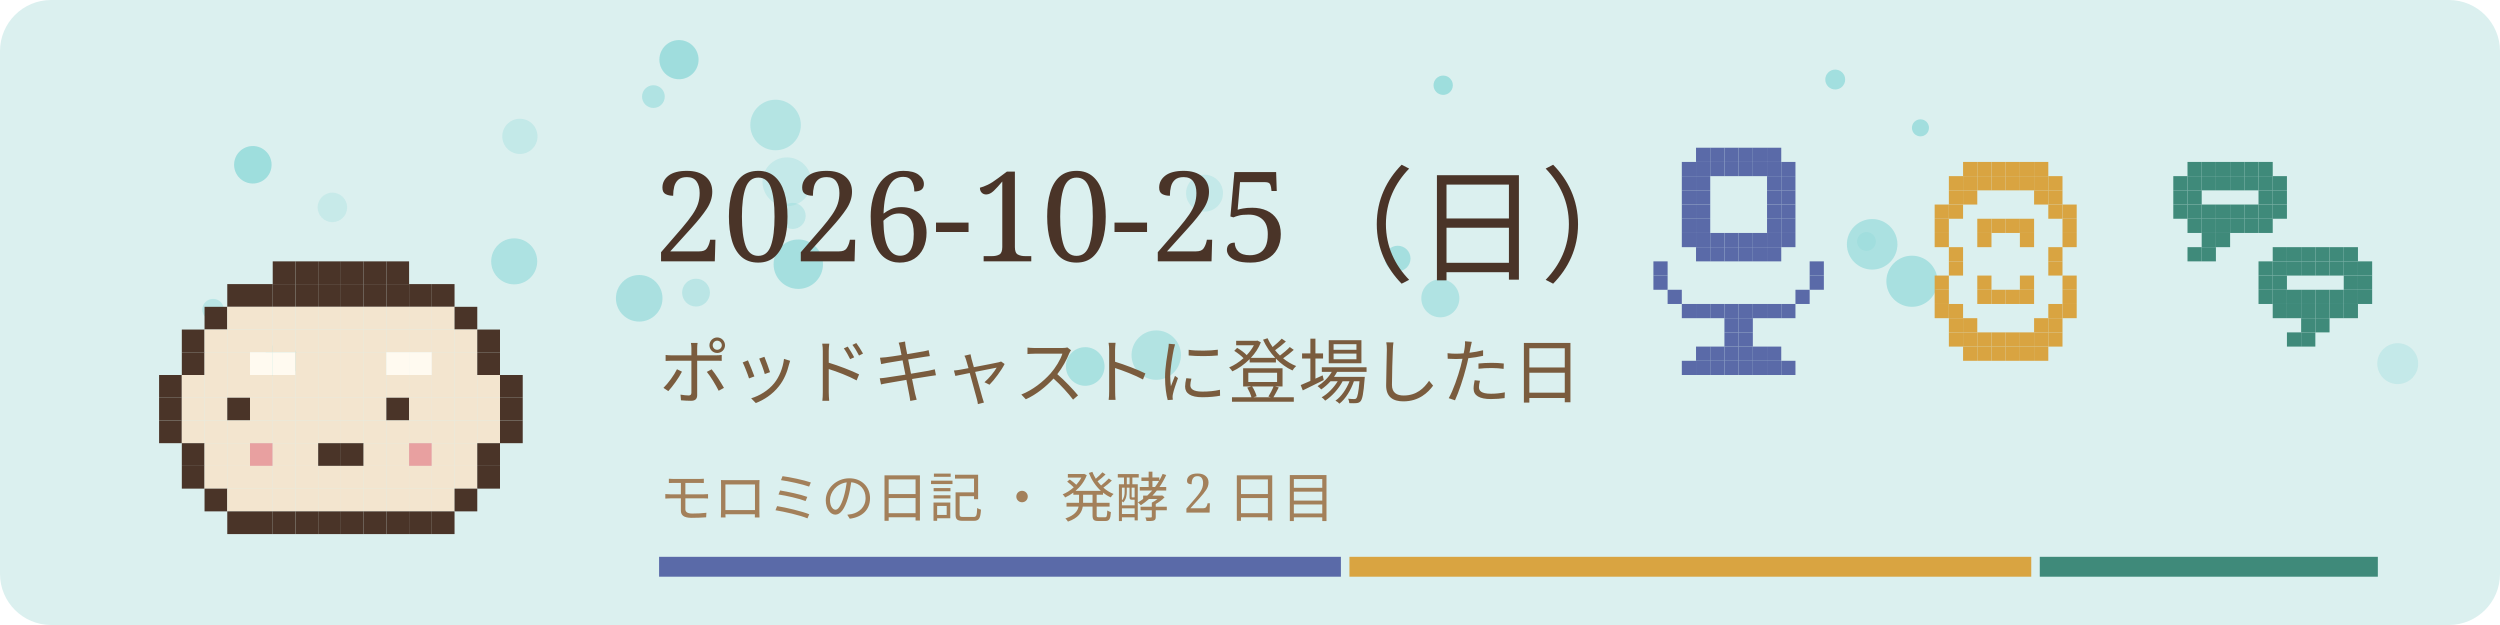
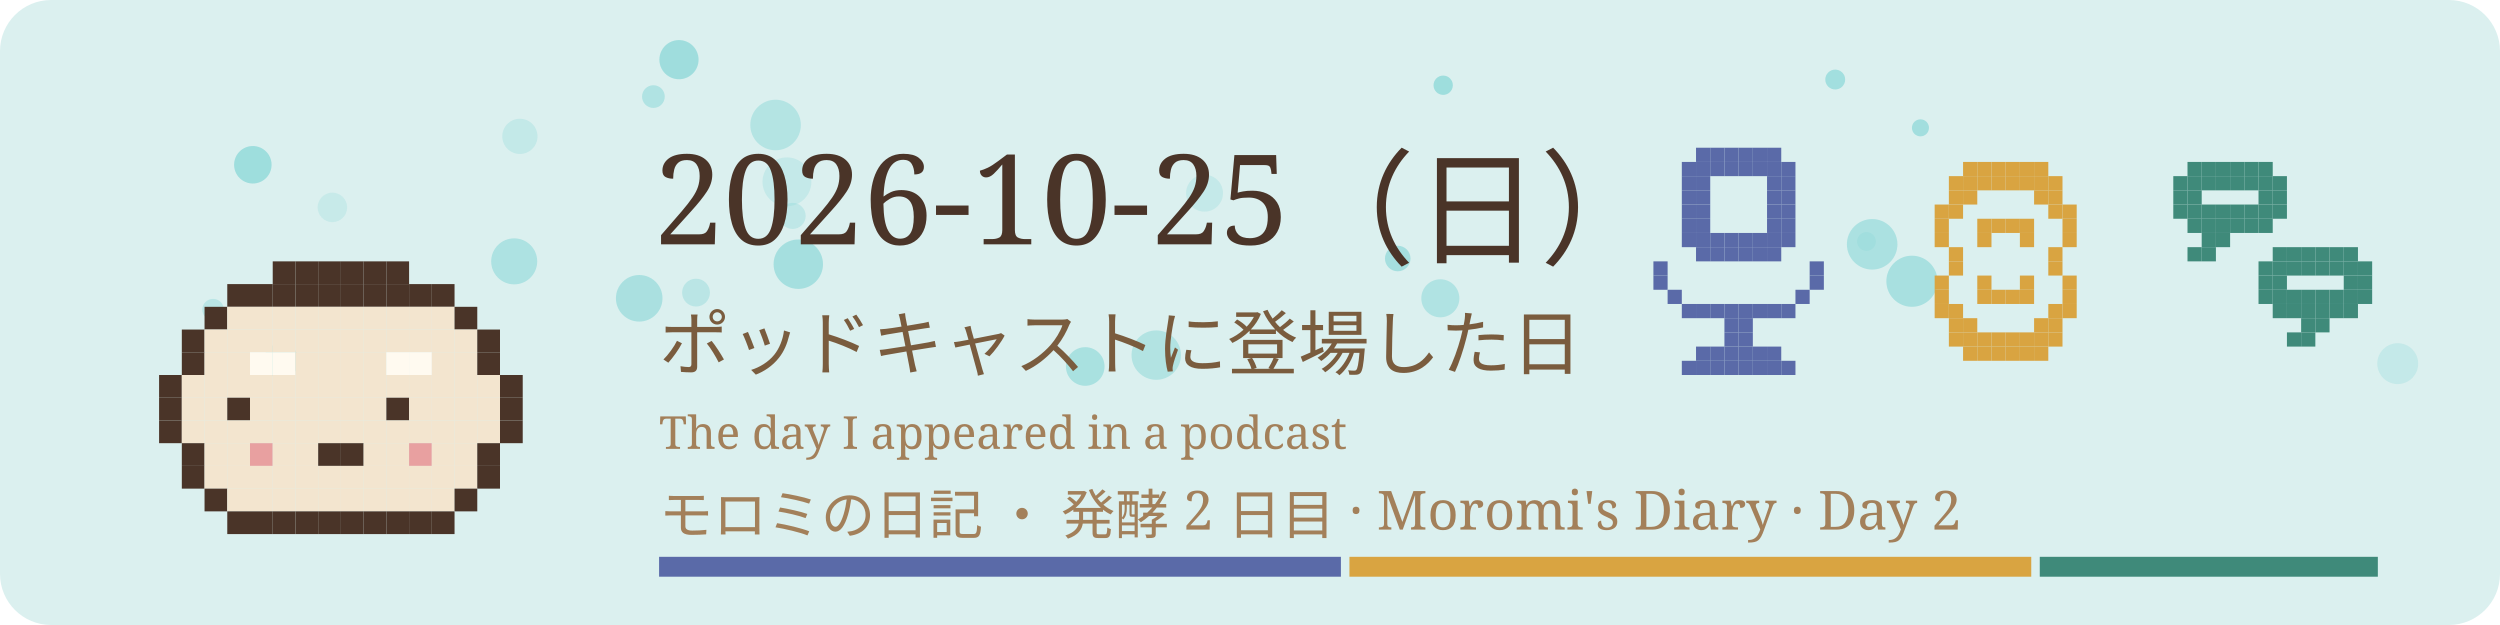
<svg xmlns="http://www.w3.org/2000/svg" width="880" height="220" viewBox="0 0 880 220">
  <rect width="880" height="220" rx="18" fill="#dbf0ef" />
  <circle cx="277" cy="64" r="8.6" fill="#8dd8d8" opacity="0.29" />
  <circle cx="230" cy="34" r="4.0" fill="#8dd8d8" opacity="0.55" />
  <circle cx="673" cy="99" r="9.0" fill="#8dd8d8" opacity="0.66" />
  <circle cx="245" cy="103" r="4.9" fill="#8dd8d8" opacity="0.43" />
  <circle cx="281" cy="93" r="8.7" fill="#8dd8d8" opacity="0.69" />
  <circle cx="507" cy="105" r="6.7" fill="#8dd8d8" opacity="0.54" />
  <circle cx="75" cy="109" r="3.8" fill="#8dd8d8" opacity="0.43" />
  <circle cx="239" cy="21" r="6.9" fill="#8dd8d8" opacity="0.76" />
  <circle cx="273" cy="44" r="8.9" fill="#8dd8d8" opacity="0.50" />
  <circle cx="424" cy="68" r="6.5" fill="#8dd8d8" opacity="0.29" />
  <circle cx="657" cy="85" r="3.3" fill="#8dd8d8" opacity="0.35" />
  <circle cx="279" cy="76" r="4.6" fill="#8dd8d8" opacity="0.36" />
  <circle cx="183" cy="48" r="6.2" fill="#8dd8d8" opacity="0.31" />
  <circle cx="844" cy="128" r="7.2" fill="#8dd8d8" opacity="0.29" />
  <circle cx="225" cy="105" r="8.2" fill="#8dd8d8" opacity="0.63" />
  <circle cx="181" cy="92" r="8.1" fill="#8dd8d8" opacity="0.60" />
  <circle cx="646" cy="28" r="3.5" fill="#8dd8d8" opacity="0.73" />
  <circle cx="508" cy="30" r="3.4" fill="#8dd8d8" opacity="0.78" />
  <circle cx="676" cy="45" r="3.0" fill="#8dd8d8" opacity="0.74" />
  <circle cx="659" cy="86" r="8.9" fill="#8dd8d8" opacity="0.61" />
  <circle cx="117" cy="73" r="5.2" fill="#8dd8d8" opacity="0.25" />
  <circle cx="492" cy="91" r="4.5" fill="#8dd8d8" opacity="0.69" />
  <circle cx="99" cy="127" r="6.2" fill="#8dd8d8" opacity="0.52" />
  <circle cx="382" cy="129" r="6.8" fill="#8dd8d8" opacity="0.64" />
  <circle cx="407" cy="125" r="8.7" fill="#8dd8d8" opacity="0.53" />
  <circle cx="89" cy="58" r="6.6" fill="#8dd8d8" opacity="0.78" />
  <rect x="96" y="92" width="8" height="8" fill="#4a3428" />
  <rect x="104" y="92" width="8" height="8" fill="#4a3428" />
  <rect x="112" y="92" width="8" height="8" fill="#4a3428" />
  <rect x="120" y="92" width="8" height="8" fill="#4a3428" />
  <rect x="128" y="92" width="8" height="8" fill="#4a3428" />
  <rect x="136" y="92" width="8" height="8" fill="#4a3428" />
  <rect x="80" y="100" width="8" height="8" fill="#4a3428" />
  <rect x="88" y="100" width="8" height="8" fill="#4a3428" />
  <rect x="96" y="100" width="8" height="8" fill="#4a3428" />
  <rect x="104" y="100" width="8" height="8" fill="#4a3428" />
  <rect x="112" y="100" width="8" height="8" fill="#4a3428" />
  <rect x="120" y="100" width="8" height="8" fill="#4a3428" />
  <rect x="128" y="100" width="8" height="8" fill="#4a3428" />
  <rect x="136" y="100" width="8" height="8" fill="#4a3428" />
  <rect x="144" y="100" width="8" height="8" fill="#4a3428" />
  <rect x="152" y="100" width="8" height="8" fill="#4a3428" />
  <rect x="72" y="108" width="8" height="8" fill="#4a3428" />
  <rect x="80" y="108" width="8" height="8" fill="#f3e5cf" />
  <rect x="88" y="108" width="8" height="8" fill="#f3e5cf" />
  <rect x="96" y="108" width="8" height="8" fill="#f3e5cf" />
  <rect x="104" y="108" width="8" height="8" fill="#f3e5cf" />
  <rect x="112" y="108" width="8" height="8" fill="#f3e5cf" />
  <rect x="120" y="108" width="8" height="8" fill="#f3e5cf" />
  <rect x="128" y="108" width="8" height="8" fill="#f3e5cf" />
  <rect x="136" y="108" width="8" height="8" fill="#f3e5cf" />
  <rect x="144" y="108" width="8" height="8" fill="#f3e5cf" />
  <rect x="152" y="108" width="8" height="8" fill="#f3e5cf" />
  <rect x="160" y="108" width="8" height="8" fill="#4a3428" />
  <rect x="64" y="116" width="8" height="8" fill="#4a3428" />
  <rect x="72" y="116" width="8" height="8" fill="#f3e5cf" />
  <rect x="80" y="116" width="8" height="8" fill="#f3e5cf" />
  <rect x="88" y="116" width="8" height="8" fill="#f3e5cf" />
  <rect x="96" y="116" width="8" height="8" fill="#f3e5cf" />
  <rect x="104" y="116" width="8" height="8" fill="#f3e5cf" />
  <rect x="112" y="116" width="8" height="8" fill="#f3e5cf" />
  <rect x="120" y="116" width="8" height="8" fill="#f3e5cf" />
  <rect x="128" y="116" width="8" height="8" fill="#f3e5cf" />
  <rect x="136" y="116" width="8" height="8" fill="#f3e5cf" />
  <rect x="144" y="116" width="8" height="8" fill="#f3e5cf" />
  <rect x="152" y="116" width="8" height="8" fill="#f3e5cf" />
  <rect x="160" y="116" width="8" height="8" fill="#f3e5cf" />
  <rect x="168" y="116" width="8" height="8" fill="#4a3428" />
  <rect x="64" y="124" width="8" height="8" fill="#4a3428" />
  <rect x="72" y="124" width="8" height="8" fill="#f3e5cf" />
  <rect x="80" y="124" width="8" height="8" fill="#f3e5cf" />
  <rect x="88" y="124" width="8" height="8" fill="#fffaf0" />
  <rect x="96" y="124" width="8" height="8" fill="#fffaf0" />
  <rect x="104" y="124" width="8" height="8" fill="#f3e5cf" />
  <rect x="112" y="124" width="8" height="8" fill="#f3e5cf" />
  <rect x="120" y="124" width="8" height="8" fill="#f3e5cf" />
  <rect x="128" y="124" width="8" height="8" fill="#f3e5cf" />
  <rect x="136" y="124" width="8" height="8" fill="#fffaf0" />
  <rect x="144" y="124" width="8" height="8" fill="#fffaf0" />
  <rect x="152" y="124" width="8" height="8" fill="#f3e5cf" />
  <rect x="160" y="124" width="8" height="8" fill="#f3e5cf" />
  <rect x="168" y="124" width="8" height="8" fill="#4a3428" />
  <rect x="56" y="132" width="8" height="8" fill="#4a3428" />
  <rect x="64" y="132" width="8" height="8" fill="#f3e5cf" />
  <rect x="72" y="132" width="8" height="8" fill="#f3e5cf" />
  <rect x="80" y="132" width="8" height="8" fill="#f3e5cf" />
  <rect x="88" y="132" width="8" height="8" fill="#f3e5cf" />
  <rect x="96" y="132" width="8" height="8" fill="#f3e5cf" />
  <rect x="104" y="132" width="8" height="8" fill="#f3e5cf" />
  <rect x="112" y="132" width="8" height="8" fill="#f3e5cf" />
  <rect x="120" y="132" width="8" height="8" fill="#f3e5cf" />
  <rect x="128" y="132" width="8" height="8" fill="#f3e5cf" />
  <rect x="136" y="132" width="8" height="8" fill="#f3e5cf" />
  <rect x="144" y="132" width="8" height="8" fill="#f3e5cf" />
  <rect x="152" y="132" width="8" height="8" fill="#f3e5cf" />
  <rect x="160" y="132" width="8" height="8" fill="#f3e5cf" />
  <rect x="168" y="132" width="8" height="8" fill="#f3e5cf" />
  <rect x="176" y="132" width="8" height="8" fill="#4a3428" />
  <rect x="56" y="140" width="8" height="8" fill="#4a3428" />
  <rect x="64" y="140" width="8" height="8" fill="#f3e5cf" />
  <rect x="72" y="140" width="8" height="8" fill="#f3e5cf" />
  <rect x="80" y="140" width="8" height="8" fill="#4a3428" />
  <rect x="88" y="140" width="8" height="8" fill="#f3e5cf" />
  <rect x="96" y="140" width="8" height="8" fill="#f3e5cf" />
  <rect x="104" y="140" width="8" height="8" fill="#f3e5cf" />
  <rect x="112" y="140" width="8" height="8" fill="#f3e5cf" />
  <rect x="120" y="140" width="8" height="8" fill="#f3e5cf" />
  <rect x="128" y="140" width="8" height="8" fill="#f3e5cf" />
  <rect x="136" y="140" width="8" height="8" fill="#4a3428" />
  <rect x="144" y="140" width="8" height="8" fill="#f3e5cf" />
  <rect x="152" y="140" width="8" height="8" fill="#f3e5cf" />
  <rect x="160" y="140" width="8" height="8" fill="#f3e5cf" />
  <rect x="168" y="140" width="8" height="8" fill="#f3e5cf" />
  <rect x="176" y="140" width="8" height="8" fill="#4a3428" />
  <rect x="56" y="148" width="8" height="8" fill="#4a3428" />
  <rect x="64" y="148" width="8" height="8" fill="#f3e5cf" />
  <rect x="72" y="148" width="8" height="8" fill="#f3e5cf" />
  <rect x="80" y="148" width="8" height="8" fill="#f3e5cf" />
  <rect x="88" y="148" width="8" height="8" fill="#f3e5cf" />
  <rect x="96" y="148" width="8" height="8" fill="#f3e5cf" />
  <rect x="104" y="148" width="8" height="8" fill="#f3e5cf" />
  <rect x="112" y="148" width="8" height="8" fill="#f3e5cf" />
  <rect x="120" y="148" width="8" height="8" fill="#f3e5cf" />
  <rect x="128" y="148" width="8" height="8" fill="#f3e5cf" />
  <rect x="136" y="148" width="8" height="8" fill="#f3e5cf" />
  <rect x="144" y="148" width="8" height="8" fill="#f3e5cf" />
  <rect x="152" y="148" width="8" height="8" fill="#f3e5cf" />
  <rect x="160" y="148" width="8" height="8" fill="#f3e5cf" />
  <rect x="168" y="148" width="8" height="8" fill="#f3e5cf" />
  <rect x="176" y="148" width="8" height="8" fill="#4a3428" />
  <rect x="64" y="156" width="8" height="8" fill="#4a3428" />
  <rect x="72" y="156" width="8" height="8" fill="#f3e5cf" />
  <rect x="80" y="156" width="8" height="8" fill="#f3e5cf" />
  <rect x="88" y="156" width="8" height="8" fill="#e8a0a0" />
  <rect x="96" y="156" width="8" height="8" fill="#f3e5cf" />
  <rect x="104" y="156" width="8" height="8" fill="#f3e5cf" />
  <rect x="112" y="156" width="8" height="8" fill="#4a3428" />
  <rect x="120" y="156" width="8" height="8" fill="#4a3428" />
  <rect x="128" y="156" width="8" height="8" fill="#f3e5cf" />
  <rect x="136" y="156" width="8" height="8" fill="#f3e5cf" />
  <rect x="144" y="156" width="8" height="8" fill="#e8a0a0" />
  <rect x="152" y="156" width="8" height="8" fill="#f3e5cf" />
  <rect x="160" y="156" width="8" height="8" fill="#f3e5cf" />
  <rect x="168" y="156" width="8" height="8" fill="#4a3428" />
  <rect x="64" y="164" width="8" height="8" fill="#4a3428" />
  <rect x="72" y="164" width="8" height="8" fill="#f3e5cf" />
  <rect x="80" y="164" width="8" height="8" fill="#f3e5cf" />
  <rect x="88" y="164" width="8" height="8" fill="#f3e5cf" />
  <rect x="96" y="164" width="8" height="8" fill="#f3e5cf" />
  <rect x="104" y="164" width="8" height="8" fill="#f3e5cf" />
  <rect x="112" y="164" width="8" height="8" fill="#f3e5cf" />
  <rect x="120" y="164" width="8" height="8" fill="#f3e5cf" />
  <rect x="128" y="164" width="8" height="8" fill="#f3e5cf" />
  <rect x="136" y="164" width="8" height="8" fill="#f3e5cf" />
  <rect x="144" y="164" width="8" height="8" fill="#f3e5cf" />
  <rect x="152" y="164" width="8" height="8" fill="#f3e5cf" />
  <rect x="160" y="164" width="8" height="8" fill="#f3e5cf" />
  <rect x="168" y="164" width="8" height="8" fill="#4a3428" />
  <rect x="72" y="172" width="8" height="8" fill="#4a3428" />
  <rect x="80" y="172" width="8" height="8" fill="#f3e5cf" />
  <rect x="88" y="172" width="8" height="8" fill="#f3e5cf" />
  <rect x="96" y="172" width="8" height="8" fill="#f3e5cf" />
  <rect x="104" y="172" width="8" height="8" fill="#f3e5cf" />
  <rect x="112" y="172" width="8" height="8" fill="#f3e5cf" />
  <rect x="120" y="172" width="8" height="8" fill="#f3e5cf" />
  <rect x="128" y="172" width="8" height="8" fill="#f3e5cf" />
  <rect x="136" y="172" width="8" height="8" fill="#f3e5cf" />
  <rect x="144" y="172" width="8" height="8" fill="#f3e5cf" />
  <rect x="152" y="172" width="8" height="8" fill="#f3e5cf" />
  <rect x="160" y="172" width="8" height="8" fill="#4a3428" />
  <rect x="80" y="180" width="8" height="8" fill="#4a3428" />
  <rect x="88" y="180" width="8" height="8" fill="#4a3428" />
  <rect x="96" y="180" width="8" height="8" fill="#4a3428" />
  <rect x="104" y="180" width="8" height="8" fill="#4a3428" />
  <rect x="112" y="180" width="8" height="8" fill="#4a3428" />
  <rect x="120" y="180" width="8" height="8" fill="#4a3428" />
  <rect x="128" y="180" width="8" height="8" fill="#4a3428" />
  <rect x="136" y="180" width="8" height="8" fill="#4a3428" />
  <rect x="144" y="180" width="8" height="8" fill="#4a3428" />
  <rect x="152" y="180" width="8" height="8" fill="#4a3428" />
-   <text x="230" y="92" font-family="serif" font-size="44" fill="#4a3428">2026-10-25（日）</text>
-   <text x="232" y="140" font-family="serif" font-size="25" fill="#7a5c3e">ポッドキャストに登場した日</text>
-   <text x="232" y="182" font-family="serif" font-size="19" fill="#a3805a">モロミの日記 ・ 発酵 2 日目</text>
+   <text x="230" y="86" font-family="serif" font-size="44" fill="#4a3428">2026-10-25（日）</text>
+   <text x="232" y="130" font-family="serif" font-size="25" fill="#7a5c3e">ポッドキャストに登場した日</text>
+   <text x="232" y="158" font-family="serif" font-size="16" fill="#a3805a">The day I appeared in a podcast</text>
+   <text x="232" y="188" font-family="serif" font-size="19" fill="#a3805a">モロミの日記 ・ 発酵 2 日目 · Moromi's Diary · Day 2</text>
  <rect x="597" y="52" width="5" height="5" fill="#5a6aa8" />
  <rect x="602" y="52" width="5" height="5" fill="#5a6aa8" />
  <rect x="607" y="52" width="5" height="5" fill="#5a6aa8" />
  <rect x="612" y="52" width="5" height="5" fill="#5a6aa8" />
  <rect x="617" y="52" width="5" height="5" fill="#5a6aa8" />
  <rect x="622" y="52" width="5" height="5" fill="#5a6aa8" />
  <rect x="592" y="57" width="5" height="5" fill="#5a6aa8" />
  <rect x="597" y="57" width="5" height="5" fill="#5a6aa8" />
  <rect x="602" y="57" width="5" height="5" fill="#5a6aa8" />
  <rect x="607" y="57" width="5" height="5" fill="#5a6aa8" />
  <rect x="612" y="57" width="5" height="5" fill="#5a6aa8" />
  <rect x="617" y="57" width="5" height="5" fill="#5a6aa8" />
  <rect x="622" y="57" width="5" height="5" fill="#5a6aa8" />
  <rect x="627" y="57" width="5" height="5" fill="#5a6aa8" />
  <rect x="592" y="62" width="5" height="5" fill="#5a6aa8" />
  <rect x="597" y="62" width="5" height="5" fill="#5a6aa8" />
  <rect x="622" y="62" width="5" height="5" fill="#5a6aa8" />
  <rect x="627" y="62" width="5" height="5" fill="#5a6aa8" />
  <rect x="592" y="67" width="5" height="5" fill="#5a6aa8" />
  <rect x="597" y="67" width="5" height="5" fill="#5a6aa8" />
  <rect x="622" y="67" width="5" height="5" fill="#5a6aa8" />
  <rect x="627" y="67" width="5" height="5" fill="#5a6aa8" />
  <rect x="592" y="72" width="5" height="5" fill="#5a6aa8" />
  <rect x="597" y="72" width="5" height="5" fill="#5a6aa8" />
  <rect x="622" y="72" width="5" height="5" fill="#5a6aa8" />
  <rect x="627" y="72" width="5" height="5" fill="#5a6aa8" />
  <rect x="592" y="77" width="5" height="5" fill="#5a6aa8" />
  <rect x="597" y="77" width="5" height="5" fill="#5a6aa8" />
  <rect x="622" y="77" width="5" height="5" fill="#5a6aa8" />
  <rect x="627" y="77" width="5" height="5" fill="#5a6aa8" />
  <rect x="592" y="82" width="5" height="5" fill="#5a6aa8" />
  <rect x="597" y="82" width="5" height="5" fill="#5a6aa8" />
  <rect x="602" y="82" width="5" height="5" fill="#5a6aa8" />
  <rect x="607" y="82" width="5" height="5" fill="#5a6aa8" />
  <rect x="612" y="82" width="5" height="5" fill="#5a6aa8" />
  <rect x="617" y="82" width="5" height="5" fill="#5a6aa8" />
  <rect x="622" y="82" width="5" height="5" fill="#5a6aa8" />
  <rect x="627" y="82" width="5" height="5" fill="#5a6aa8" />
  <rect x="597" y="87" width="5" height="5" fill="#5a6aa8" />
  <rect x="602" y="87" width="5" height="5" fill="#5a6aa8" />
  <rect x="607" y="87" width="5" height="5" fill="#5a6aa8" />
  <rect x="612" y="87" width="5" height="5" fill="#5a6aa8" />
  <rect x="617" y="87" width="5" height="5" fill="#5a6aa8" />
  <rect x="622" y="87" width="5" height="5" fill="#5a6aa8" />
  <rect x="582" y="92" width="5" height="5" fill="#5a6aa8" />
  <rect x="637" y="92" width="5" height="5" fill="#5a6aa8" />
  <rect x="582" y="97" width="5" height="5" fill="#5a6aa8" />
  <rect x="637" y="97" width="5" height="5" fill="#5a6aa8" />
  <rect x="587" y="102" width="5" height="5" fill="#5a6aa8" />
  <rect x="632" y="102" width="5" height="5" fill="#5a6aa8" />
  <rect x="592" y="107" width="5" height="5" fill="#5a6aa8" />
  <rect x="597" y="107" width="5" height="5" fill="#5a6aa8" />
  <rect x="602" y="107" width="5" height="5" fill="#5a6aa8" />
  <rect x="607" y="107" width="5" height="5" fill="#5a6aa8" />
  <rect x="612" y="107" width="5" height="5" fill="#5a6aa8" />
  <rect x="617" y="107" width="5" height="5" fill="#5a6aa8" />
  <rect x="622" y="107" width="5" height="5" fill="#5a6aa8" />
  <rect x="627" y="107" width="5" height="5" fill="#5a6aa8" />
  <rect x="607" y="112" width="5" height="5" fill="#5a6aa8" />
  <rect x="612" y="112" width="5" height="5" fill="#5a6aa8" />
  <rect x="607" y="117" width="5" height="5" fill="#5a6aa8" />
  <rect x="612" y="117" width="5" height="5" fill="#5a6aa8" />
  <rect x="597" y="122" width="5" height="5" fill="#5a6aa8" />
  <rect x="602" y="122" width="5" height="5" fill="#5a6aa8" />
  <rect x="607" y="122" width="5" height="5" fill="#5a6aa8" />
  <rect x="612" y="122" width="5" height="5" fill="#5a6aa8" />
  <rect x="617" y="122" width="5" height="5" fill="#5a6aa8" />
  <rect x="622" y="122" width="5" height="5" fill="#5a6aa8" />
  <rect x="592" y="127" width="5" height="5" fill="#5a6aa8" />
  <rect x="597" y="127" width="5" height="5" fill="#5a6aa8" />
  <rect x="602" y="127" width="5" height="5" fill="#5a6aa8" />
  <rect x="607" y="127" width="5" height="5" fill="#5a6aa8" />
  <rect x="612" y="127" width="5" height="5" fill="#5a6aa8" />
  <rect x="617" y="127" width="5" height="5" fill="#5a6aa8" />
  <rect x="622" y="127" width="5" height="5" fill="#5a6aa8" />
  <rect x="627" y="127" width="5" height="5" fill="#5a6aa8" />
  <rect x="691" y="57" width="5" height="5" fill="#d9a441" />
  <rect x="696" y="57" width="5" height="5" fill="#d9a441" />
  <rect x="701" y="57" width="5" height="5" fill="#d9a441" />
  <rect x="706" y="57" width="5" height="5" fill="#d9a441" />
  <rect x="711" y="57" width="5" height="5" fill="#d9a441" />
  <rect x="716" y="57" width="5" height="5" fill="#d9a441" />
  <rect x="686" y="62" width="5" height="5" fill="#d9a441" />
  <rect x="691" y="62" width="5" height="5" fill="#d9a441" />
  <rect x="696" y="62" width="5" height="5" fill="#d9a441" />
  <rect x="701" y="62" width="5" height="5" fill="#d9a441" />
  <rect x="706" y="62" width="5" height="5" fill="#d9a441" />
  <rect x="711" y="62" width="5" height="5" fill="#d9a441" />
  <rect x="716" y="62" width="5" height="5" fill="#d9a441" />
  <rect x="721" y="62" width="5" height="5" fill="#d9a441" />
  <rect x="686" y="67" width="5" height="5" fill="#d9a441" />
  <rect x="691" y="67" width="5" height="5" fill="#d9a441" />
  <rect x="716" y="67" width="5" height="5" fill="#d9a441" />
  <rect x="721" y="67" width="5" height="5" fill="#d9a441" />
  <rect x="681" y="72" width="5" height="5" fill="#d9a441" />
  <rect x="686" y="72" width="5" height="5" fill="#d9a441" />
  <rect x="721" y="72" width="5" height="5" fill="#d9a441" />
  <rect x="726" y="72" width="5" height="5" fill="#d9a441" />
  <rect x="681" y="77" width="5" height="5" fill="#d9a441" />
  <rect x="696" y="77" width="5" height="5" fill="#d9a441" />
  <rect x="701" y="77" width="5" height="5" fill="#d9a441" />
  <rect x="706" y="77" width="5" height="5" fill="#d9a441" />
  <rect x="711" y="77" width="5" height="5" fill="#d9a441" />
  <rect x="726" y="77" width="5" height="5" fill="#d9a441" />
  <rect x="681" y="82" width="5" height="5" fill="#d9a441" />
  <rect x="696" y="82" width="5" height="5" fill="#d9a441" />
  <rect x="711" y="82" width="5" height="5" fill="#d9a441" />
  <rect x="726" y="82" width="5" height="5" fill="#d9a441" />
  <rect x="686" y="87" width="5" height="5" fill="#d9a441" />
  <rect x="721" y="87" width="5" height="5" fill="#d9a441" />
  <rect x="686" y="92" width="5" height="5" fill="#d9a441" />
  <rect x="721" y="92" width="5" height="5" fill="#d9a441" />
  <rect x="681" y="97" width="5" height="5" fill="#d9a441" />
  <rect x="696" y="97" width="5" height="5" fill="#d9a441" />
  <rect x="711" y="97" width="5" height="5" fill="#d9a441" />
  <rect x="726" y="97" width="5" height="5" fill="#d9a441" />
  <rect x="681" y="102" width="5" height="5" fill="#d9a441" />
  <rect x="696" y="102" width="5" height="5" fill="#d9a441" />
  <rect x="701" y="102" width="5" height="5" fill="#d9a441" />
  <rect x="706" y="102" width="5" height="5" fill="#d9a441" />
  <rect x="711" y="102" width="5" height="5" fill="#d9a441" />
  <rect x="726" y="102" width="5" height="5" fill="#d9a441" />
  <rect x="681" y="107" width="5" height="5" fill="#d9a441" />
  <rect x="686" y="107" width="5" height="5" fill="#d9a441" />
  <rect x="721" y="107" width="5" height="5" fill="#d9a441" />
  <rect x="726" y="107" width="5" height="5" fill="#d9a441" />
  <rect x="686" y="112" width="5" height="5" fill="#d9a441" />
  <rect x="691" y="112" width="5" height="5" fill="#d9a441" />
  <rect x="716" y="112" width="5" height="5" fill="#d9a441" />
  <rect x="721" y="112" width="5" height="5" fill="#d9a441" />
  <rect x="686" y="117" width="5" height="5" fill="#d9a441" />
  <rect x="691" y="117" width="5" height="5" fill="#d9a441" />
  <rect x="696" y="117" width="5" height="5" fill="#d9a441" />
  <rect x="701" y="117" width="5" height="5" fill="#d9a441" />
  <rect x="706" y="117" width="5" height="5" fill="#d9a441" />
  <rect x="711" y="117" width="5" height="5" fill="#d9a441" />
  <rect x="716" y="117" width="5" height="5" fill="#d9a441" />
  <rect x="721" y="117" width="5" height="5" fill="#d9a441" />
  <rect x="691" y="122" width="5" height="5" fill="#d9a441" />
  <rect x="696" y="122" width="5" height="5" fill="#d9a441" />
  <rect x="701" y="122" width="5" height="5" fill="#d9a441" />
  <rect x="706" y="122" width="5" height="5" fill="#d9a441" />
  <rect x="711" y="122" width="5" height="5" fill="#d9a441" />
  <rect x="716" y="122" width="5" height="5" fill="#d9a441" />
  <rect x="770" y="57" width="5" height="5" fill="#3f8a7a" />
  <rect x="775" y="57" width="5" height="5" fill="#3f8a7a" />
  <rect x="780" y="57" width="5" height="5" fill="#3f8a7a" />
  <rect x="785" y="57" width="5" height="5" fill="#3f8a7a" />
  <rect x="790" y="57" width="5" height="5" fill="#3f8a7a" />
  <rect x="795" y="57" width="5" height="5" fill="#3f8a7a" />
  <rect x="765" y="62" width="5" height="5" fill="#3f8a7a" />
  <rect x="770" y="62" width="5" height="5" fill="#3f8a7a" />
  <rect x="775" y="62" width="5" height="5" fill="#3f8a7a" />
  <rect x="780" y="62" width="5" height="5" fill="#3f8a7a" />
  <rect x="785" y="62" width="5" height="5" fill="#3f8a7a" />
  <rect x="790" y="62" width="5" height="5" fill="#3f8a7a" />
  <rect x="795" y="62" width="5" height="5" fill="#3f8a7a" />
  <rect x="800" y="62" width="5" height="5" fill="#3f8a7a" />
  <rect x="765" y="67" width="5" height="5" fill="#3f8a7a" />
  <rect x="770" y="67" width="5" height="5" fill="#3f8a7a" />
  <rect x="795" y="67" width="5" height="5" fill="#3f8a7a" />
  <rect x="800" y="67" width="5" height="5" fill="#3f8a7a" />
  <rect x="765" y="72" width="5" height="5" fill="#3f8a7a" />
  <rect x="770" y="72" width="5" height="5" fill="#3f8a7a" />
  <rect x="775" y="72" width="5" height="5" fill="#3f8a7a" />
  <rect x="780" y="72" width="5" height="5" fill="#3f8a7a" />
  <rect x="785" y="72" width="5" height="5" fill="#3f8a7a" />
  <rect x="790" y="72" width="5" height="5" fill="#3f8a7a" />
  <rect x="795" y="72" width="5" height="5" fill="#3f8a7a" />
  <rect x="800" y="72" width="5" height="5" fill="#3f8a7a" />
  <rect x="770" y="77" width="5" height="5" fill="#3f8a7a" />
  <rect x="775" y="77" width="5" height="5" fill="#3f8a7a" />
  <rect x="780" y="77" width="5" height="5" fill="#3f8a7a" />
  <rect x="785" y="77" width="5" height="5" fill="#3f8a7a" />
  <rect x="790" y="77" width="5" height="5" fill="#3f8a7a" />
  <rect x="795" y="77" width="5" height="5" fill="#3f8a7a" />
  <rect x="775" y="82" width="5" height="5" fill="#3f8a7a" />
  <rect x="780" y="82" width="5" height="5" fill="#3f8a7a" />
  <rect x="770" y="87" width="5" height="5" fill="#3f8a7a" />
  <rect x="775" y="87" width="5" height="5" fill="#3f8a7a" />
  <rect x="800" y="87" width="5" height="5" fill="#3f8a7a" />
  <rect x="805" y="87" width="5" height="5" fill="#3f8a7a" />
  <rect x="810" y="87" width="5" height="5" fill="#3f8a7a" />
  <rect x="815" y="87" width="5" height="5" fill="#3f8a7a" />
  <rect x="820" y="87" width="5" height="5" fill="#3f8a7a" />
  <rect x="825" y="87" width="5" height="5" fill="#3f8a7a" />
  <rect x="795" y="92" width="5" height="5" fill="#3f8a7a" />
  <rect x="800" y="92" width="5" height="5" fill="#3f8a7a" />
  <rect x="805" y="92" width="5" height="5" fill="#3f8a7a" />
  <rect x="810" y="92" width="5" height="5" fill="#3f8a7a" />
  <rect x="815" y="92" width="5" height="5" fill="#3f8a7a" />
  <rect x="820" y="92" width="5" height="5" fill="#3f8a7a" />
  <rect x="825" y="92" width="5" height="5" fill="#3f8a7a" />
  <rect x="830" y="92" width="5" height="5" fill="#3f8a7a" />
  <rect x="795" y="97" width="5" height="5" fill="#3f8a7a" />
  <rect x="800" y="97" width="5" height="5" fill="#3f8a7a" />
  <rect x="825" y="97" width="5" height="5" fill="#3f8a7a" />
  <rect x="830" y="97" width="5" height="5" fill="#3f8a7a" />
  <rect x="795" y="102" width="5" height="5" fill="#3f8a7a" />
  <rect x="800" y="102" width="5" height="5" fill="#3f8a7a" />
  <rect x="805" y="102" width="5" height="5" fill="#3f8a7a" />
  <rect x="810" y="102" width="5" height="5" fill="#3f8a7a" />
  <rect x="815" y="102" width="5" height="5" fill="#3f8a7a" />
  <rect x="820" y="102" width="5" height="5" fill="#3f8a7a" />
  <rect x="825" y="102" width="5" height="5" fill="#3f8a7a" />
  <rect x="830" y="102" width="5" height="5" fill="#3f8a7a" />
  <rect x="800" y="107" width="5" height="5" fill="#3f8a7a" />
  <rect x="805" y="107" width="5" height="5" fill="#3f8a7a" />
  <rect x="810" y="107" width="5" height="5" fill="#3f8a7a" />
  <rect x="815" y="107" width="5" height="5" fill="#3f8a7a" />
  <rect x="820" y="107" width="5" height="5" fill="#3f8a7a" />
  <rect x="825" y="107" width="5" height="5" fill="#3f8a7a" />
  <rect x="810" y="112" width="5" height="5" fill="#3f8a7a" />
  <rect x="815" y="112" width="5" height="5" fill="#3f8a7a" />
  <rect x="805" y="117" width="5" height="5" fill="#3f8a7a" />
  <rect x="810" y="117" width="5" height="5" fill="#3f8a7a" />
  <rect x="232" y="196" width="240" height="7" fill="#5a6aa8" />
  <rect x="475" y="196" width="240" height="7" fill="#d9a441" />
  <rect x="718" y="196" width="119" height="7" fill="#3f8a7a" />
</svg>
